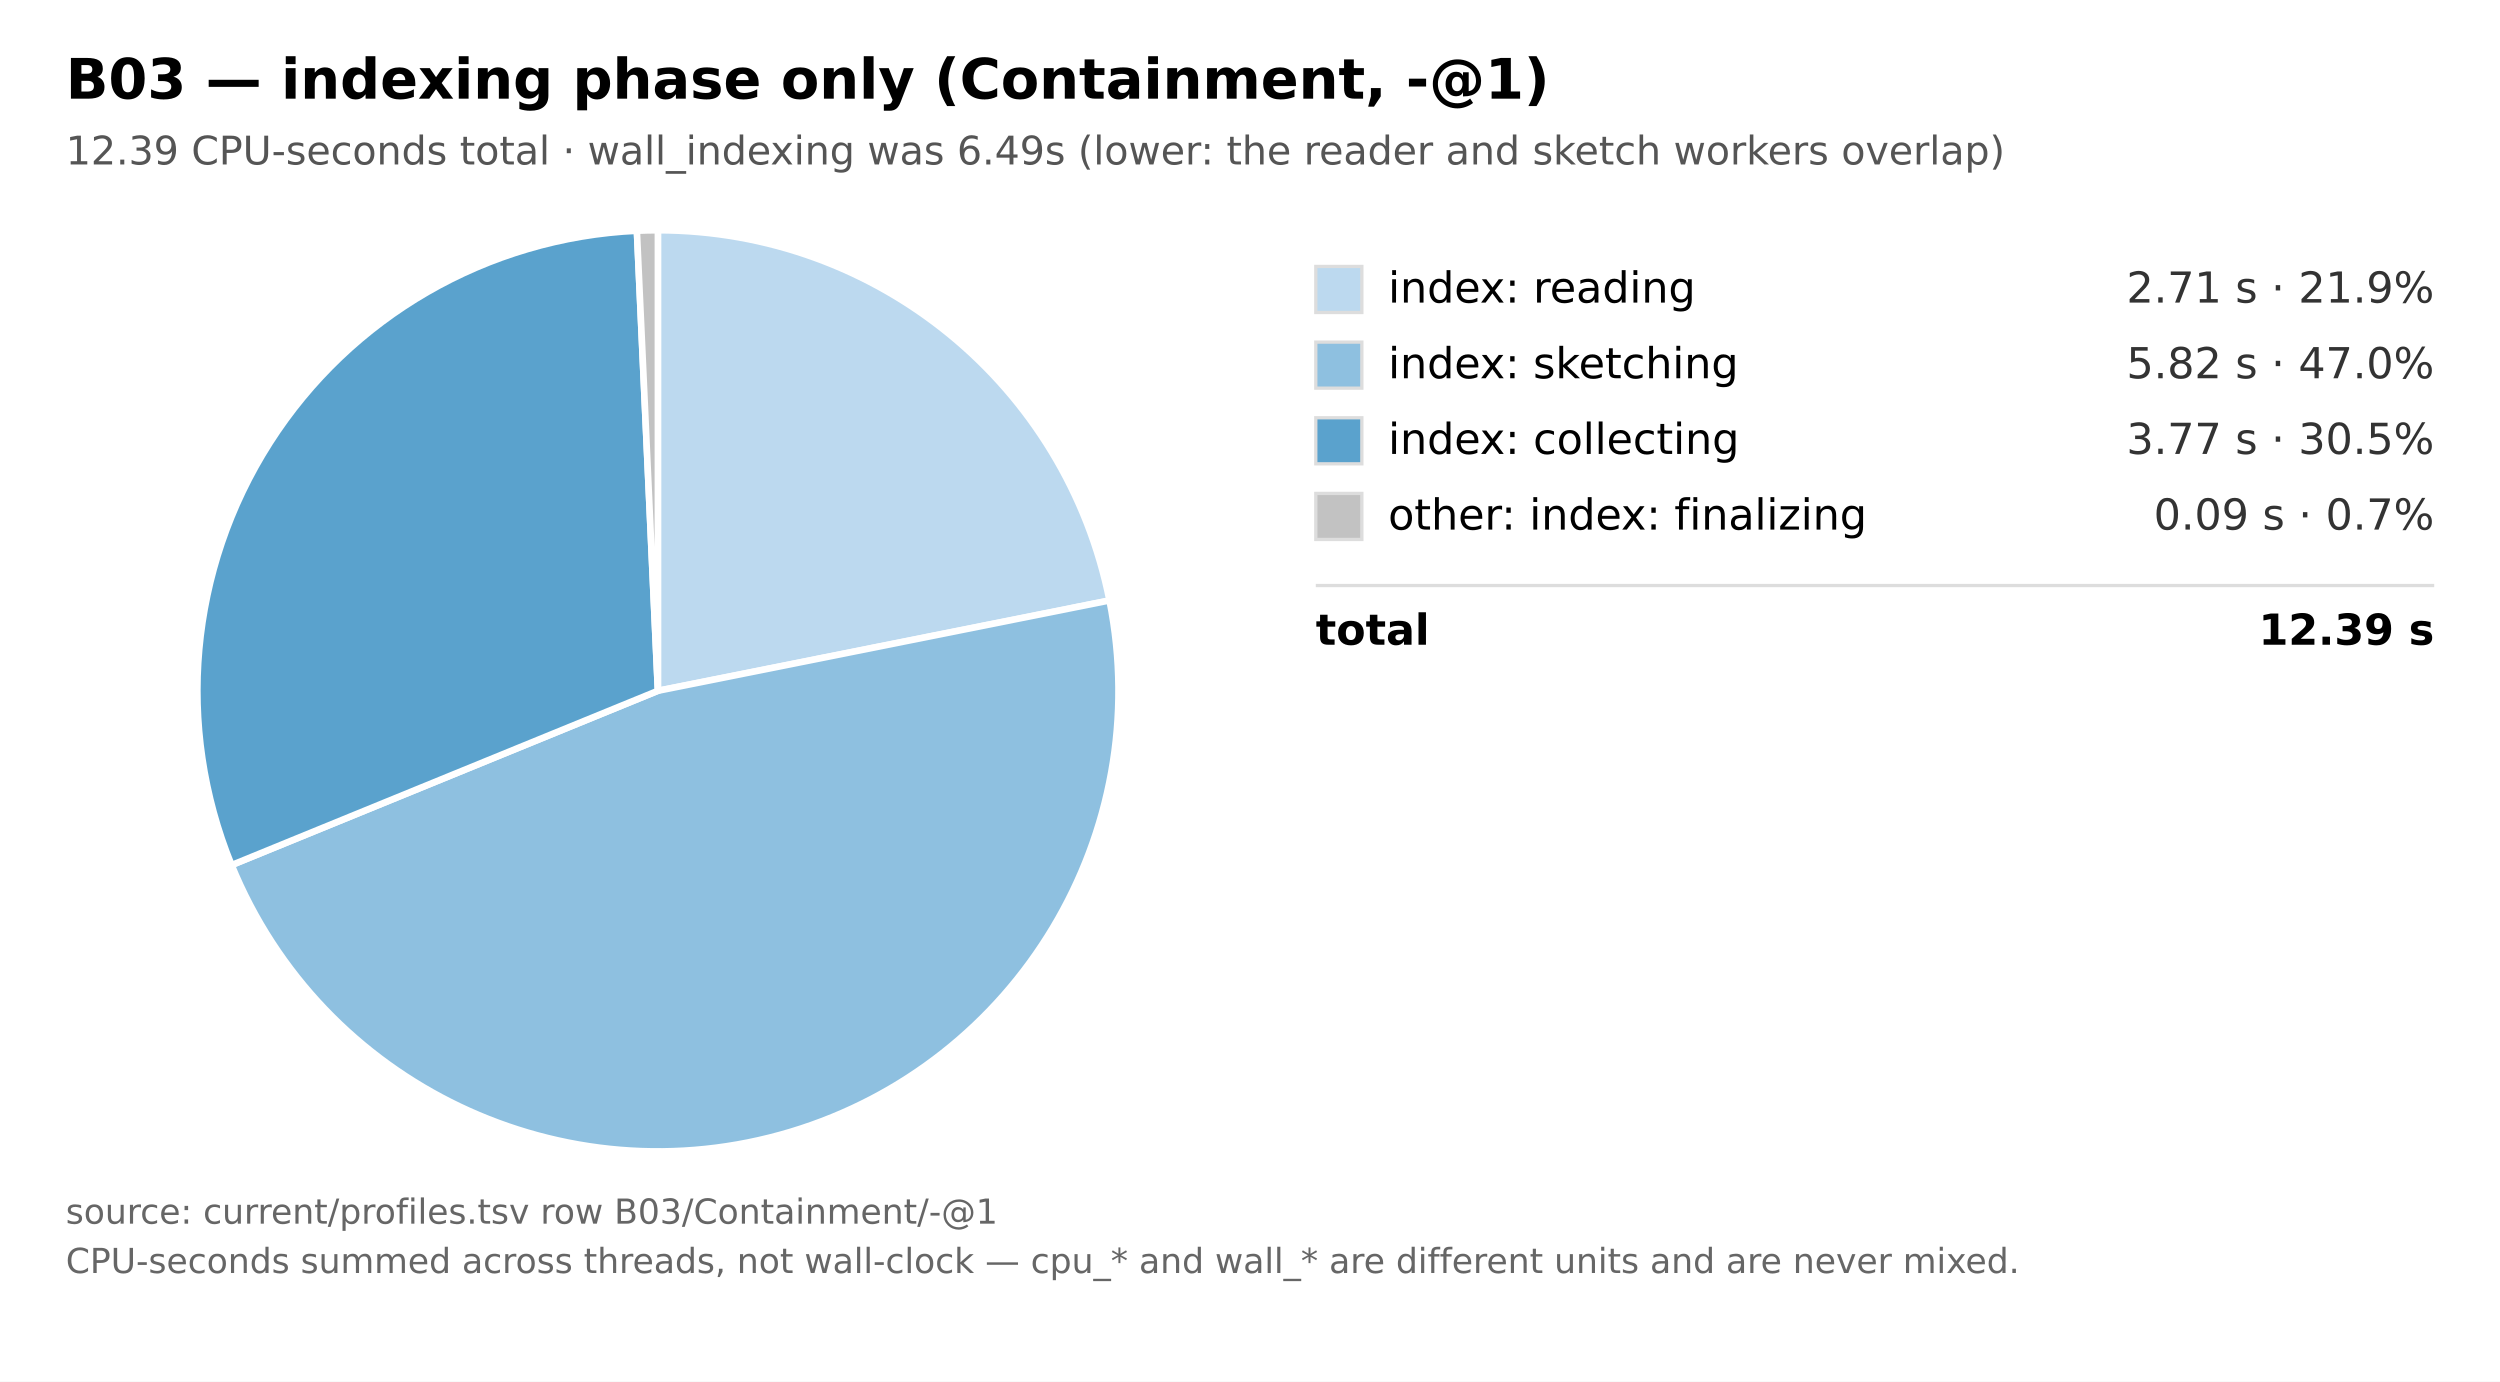
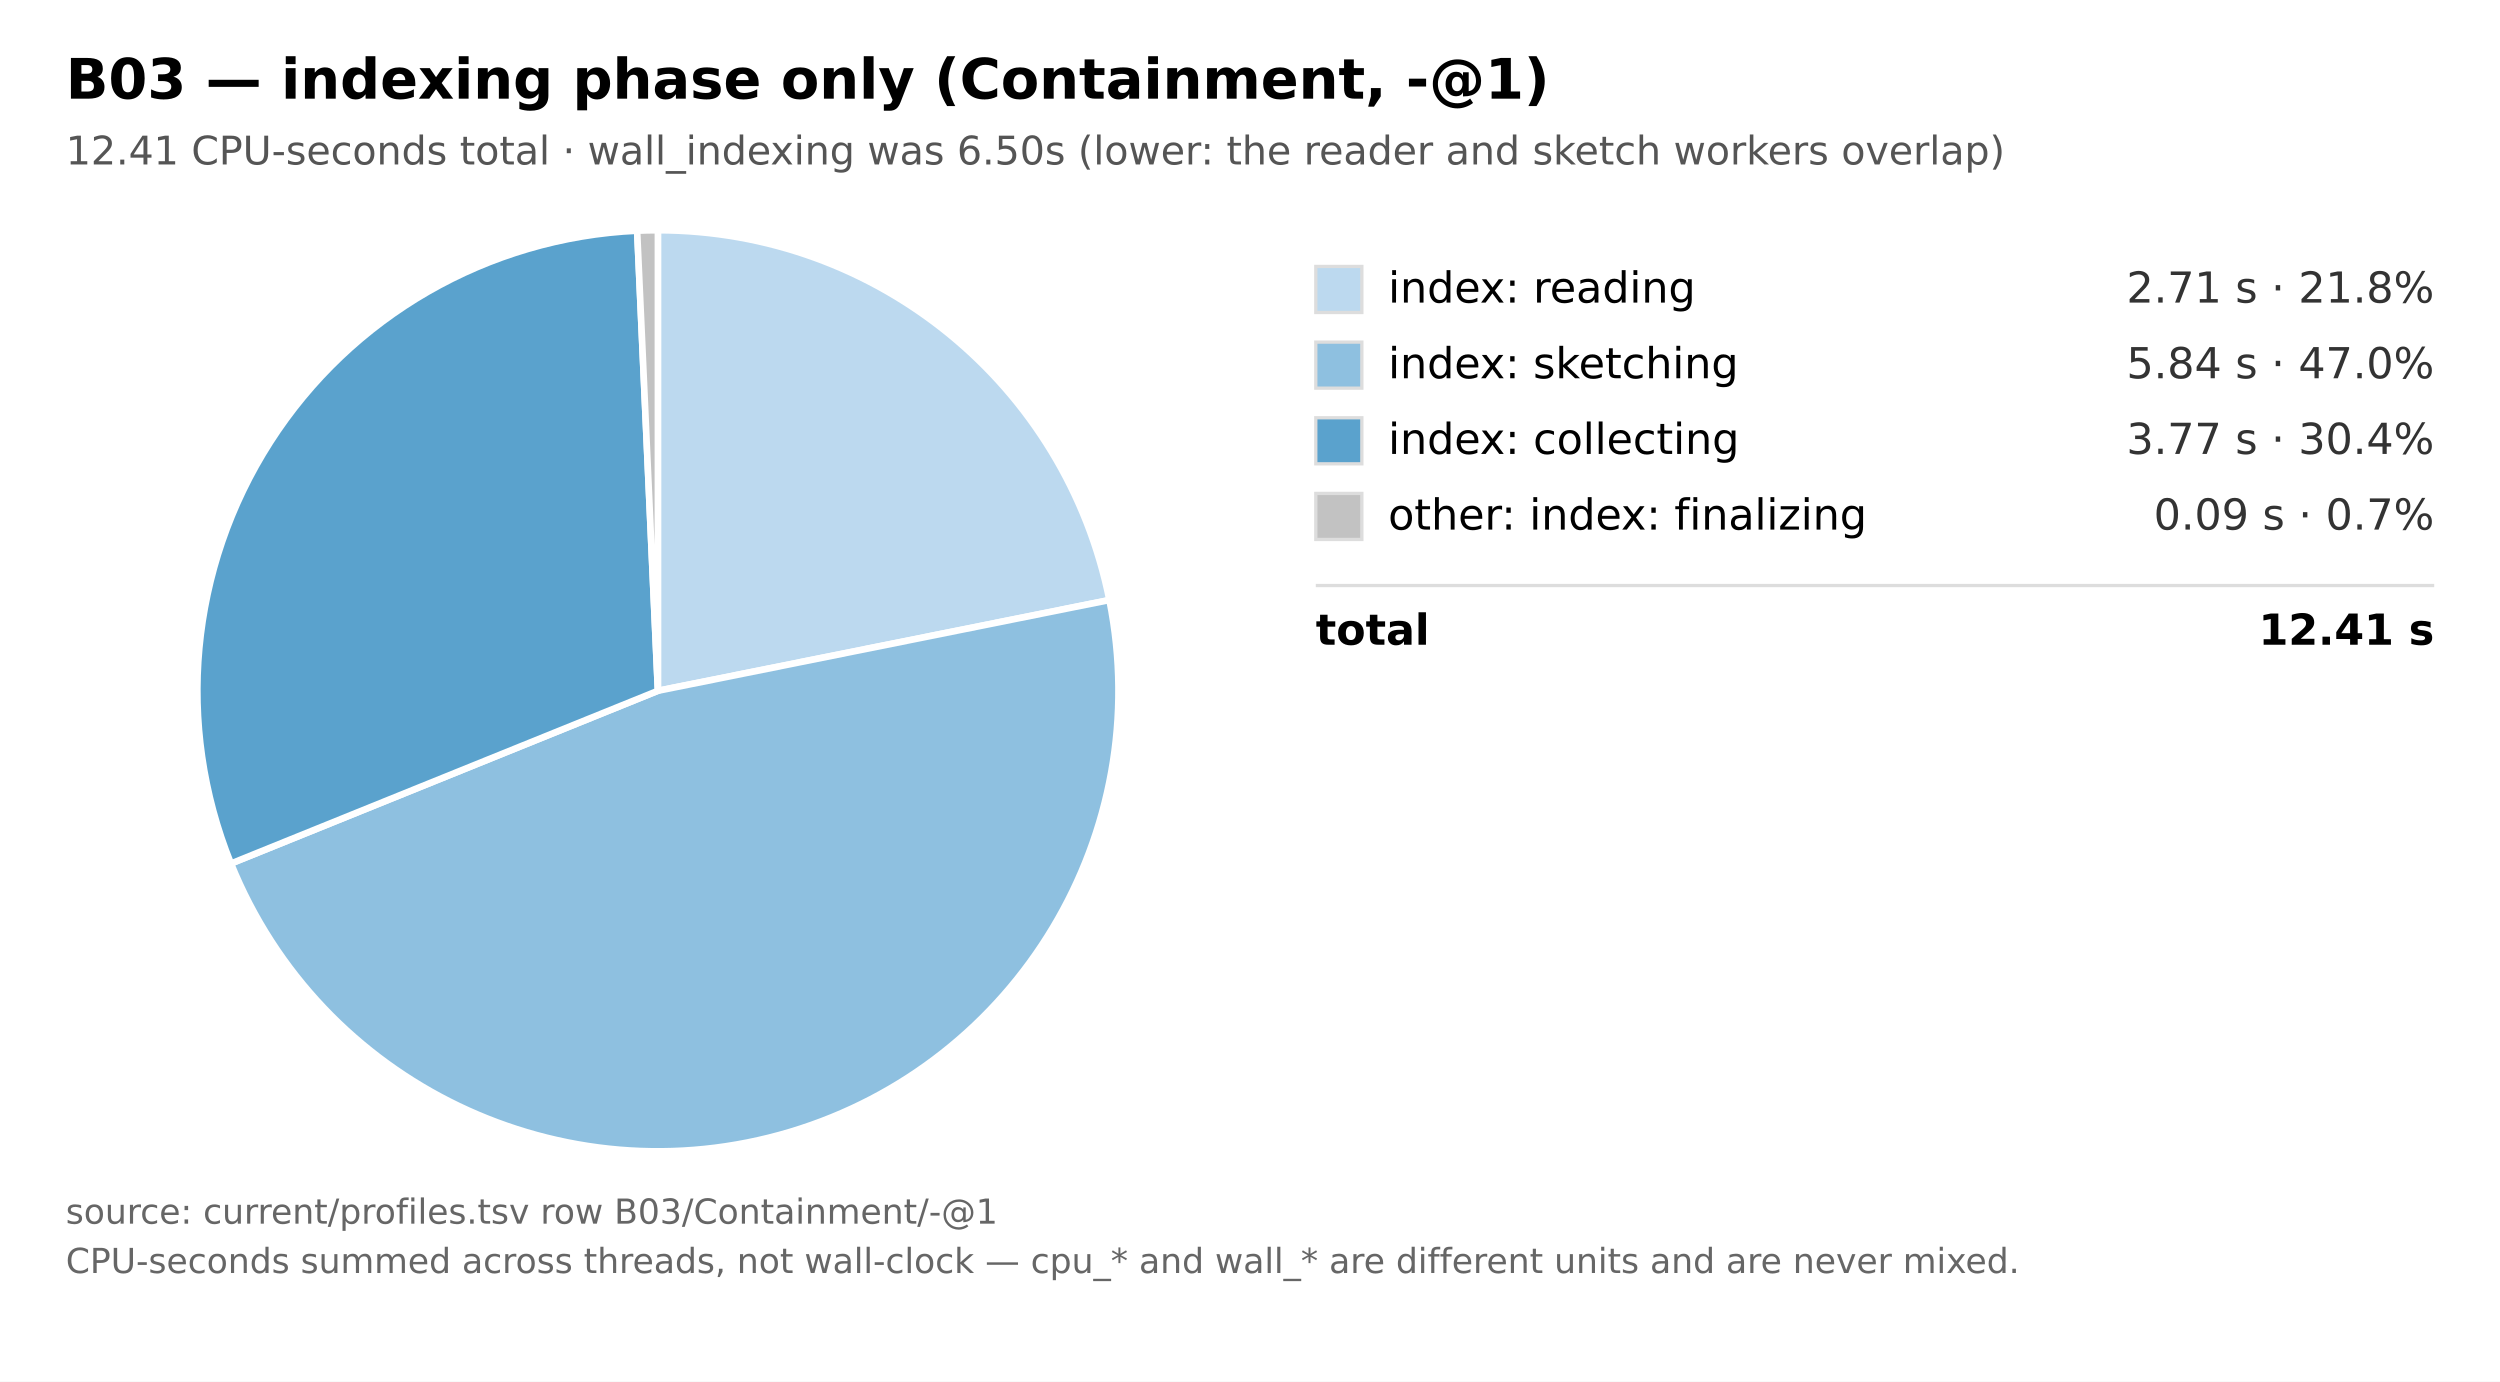
<svg xmlns="http://www.w3.org/2000/svg" width="760" height="420" viewBox="0 0 760 420" font-family="DejaVu Sans, Helvetica, Arial, sans-serif">
  <rect width="760" height="420" fill="#ffffff" />
  <text x="20" y="30" font-size="17" font-weight="bold">B03 — indexing phase only (Containment, -@1)</text>
-   <text x="20" y="50" font-size="12" fill="#555555">12.39 CPU-seconds total · wall_indexing was 6.49s (lower: the reader and sketch workers overlap)</text>
-   <path d="M 200.00,210.00 L 200.00,70.00 A 140.00,140.00 0 0,1 337.28,182.54 Z" fill="#bcd9ef" stroke="#ffffff" stroke-width="2" />
-   <path d="M 200.00,210.00 L 337.28,182.54 A 140.00,140.00 0 0,1 70.41,262.98 Z" fill="#8ec0e0" stroke="#ffffff" stroke-width="2" />
-   <path d="M 200.00,210.00 L 70.41,262.98 A 140.00,140.00 0 0,1 193.61,70.15 Z" fill="#5aa2cd" stroke="#ffffff" stroke-width="2" />
-   <path d="M 200.00,210.00 L 193.61,70.15 A 140.00,140.00 0 0,1 200.00,70.00 Z" fill="#c2c2c2" stroke="#ffffff" stroke-width="2" />
+   <text x="20" y="50" font-size="12" fill="#555555">12.41 CPU-seconds total · wall_indexing was 6.50s (lower: the reader and sketch workers overlap)</text>
+   <path d="M 200.00,210.00 L 200.00,70.00 A 140.00,140.00 0 0,1 337.25,182.41 Z" fill="#bcd9ef" stroke="#ffffff" stroke-width="2" />
+   <path d="M 200.00,210.00 L 337.25,182.41 A 140.00,140.00 0 0,1 70.22,262.51 Z" fill="#8ec0e0" stroke="#ffffff" stroke-width="2" />
+   <path d="M 200.00,210.00 L 70.22,262.51 A 140.00,140.00 0 0,1 193.69,70.14 Z" fill="#5aa2cd" stroke="#ffffff" stroke-width="2" />
+   <path d="M 200.00,210.00 L 193.69,70.14 A 140.00,140.00 0 0,1 200.00,70.00 Z" fill="#c2c2c2" stroke="#ffffff" stroke-width="2" />
  <rect x="400" y="81" width="14" height="14" fill="#bcd9ef" stroke="#dddddd" stroke-width="1" />
  <text x="422" y="92" font-size="13">index: reading</text>
-   <text x="740" y="92" font-size="13" text-anchor="end" fill="#333333">2.71 s · 21.9%</text>
+   <text x="740" y="92" font-size="13" text-anchor="end" fill="#333333">2.71 s · 21.8%</text>
  <rect x="400" y="104" width="14" height="14" fill="#8ec0e0" stroke="#dddddd" stroke-width="1" />
  <text x="422" y="115" font-size="13">index: sketching</text>
-   <text x="740" y="115" font-size="13" text-anchor="end" fill="#333333">5.82 s · 47.0%</text>
+   <text x="740" y="115" font-size="13" text-anchor="end" fill="#333333">5.84 s · 47.0%</text>
  <rect x="400" y="127" width="14" height="14" fill="#5aa2cd" stroke="#dddddd" stroke-width="1" />
  <text x="422" y="138" font-size="13">index: collecting</text>
-   <text x="740" y="138" font-size="13" text-anchor="end" fill="#333333">3.77 s · 30.5%</text>
+   <text x="740" y="138" font-size="13" text-anchor="end" fill="#333333">3.77 s · 30.4%</text>
  <rect x="400" y="150" width="14" height="14" fill="#c2c2c2" stroke="#dddddd" stroke-width="1" />
  <text x="422" y="161" font-size="13">other: index: finalizing</text>
  <text x="740" y="161" font-size="13" text-anchor="end" fill="#333333">0.09 s · 0.7%</text>
  <line x1="400" y1="178" x2="740" y2="178" stroke="#dddddd" />
  <text x="400" y="196" font-size="13" font-weight="bold">total</text>
-   <text x="740" y="196" font-size="13" text-anchor="end" font-weight="bold">12.39 s</text>
+   <text x="740" y="196" font-size="13" text-anchor="end" font-weight="bold">12.41 s</text>
  <text x="20" y="372" font-size="10.5" fill="#666666">source: current/profiles.tsv row B03/Containment/-@1</text>
  <text x="20" y="387" font-size="10.5" fill="#666666">CPU-seconds summed across threads, not wall-clock — cpu_* and wall_* are different units and are never mixed.</text>
</svg>
